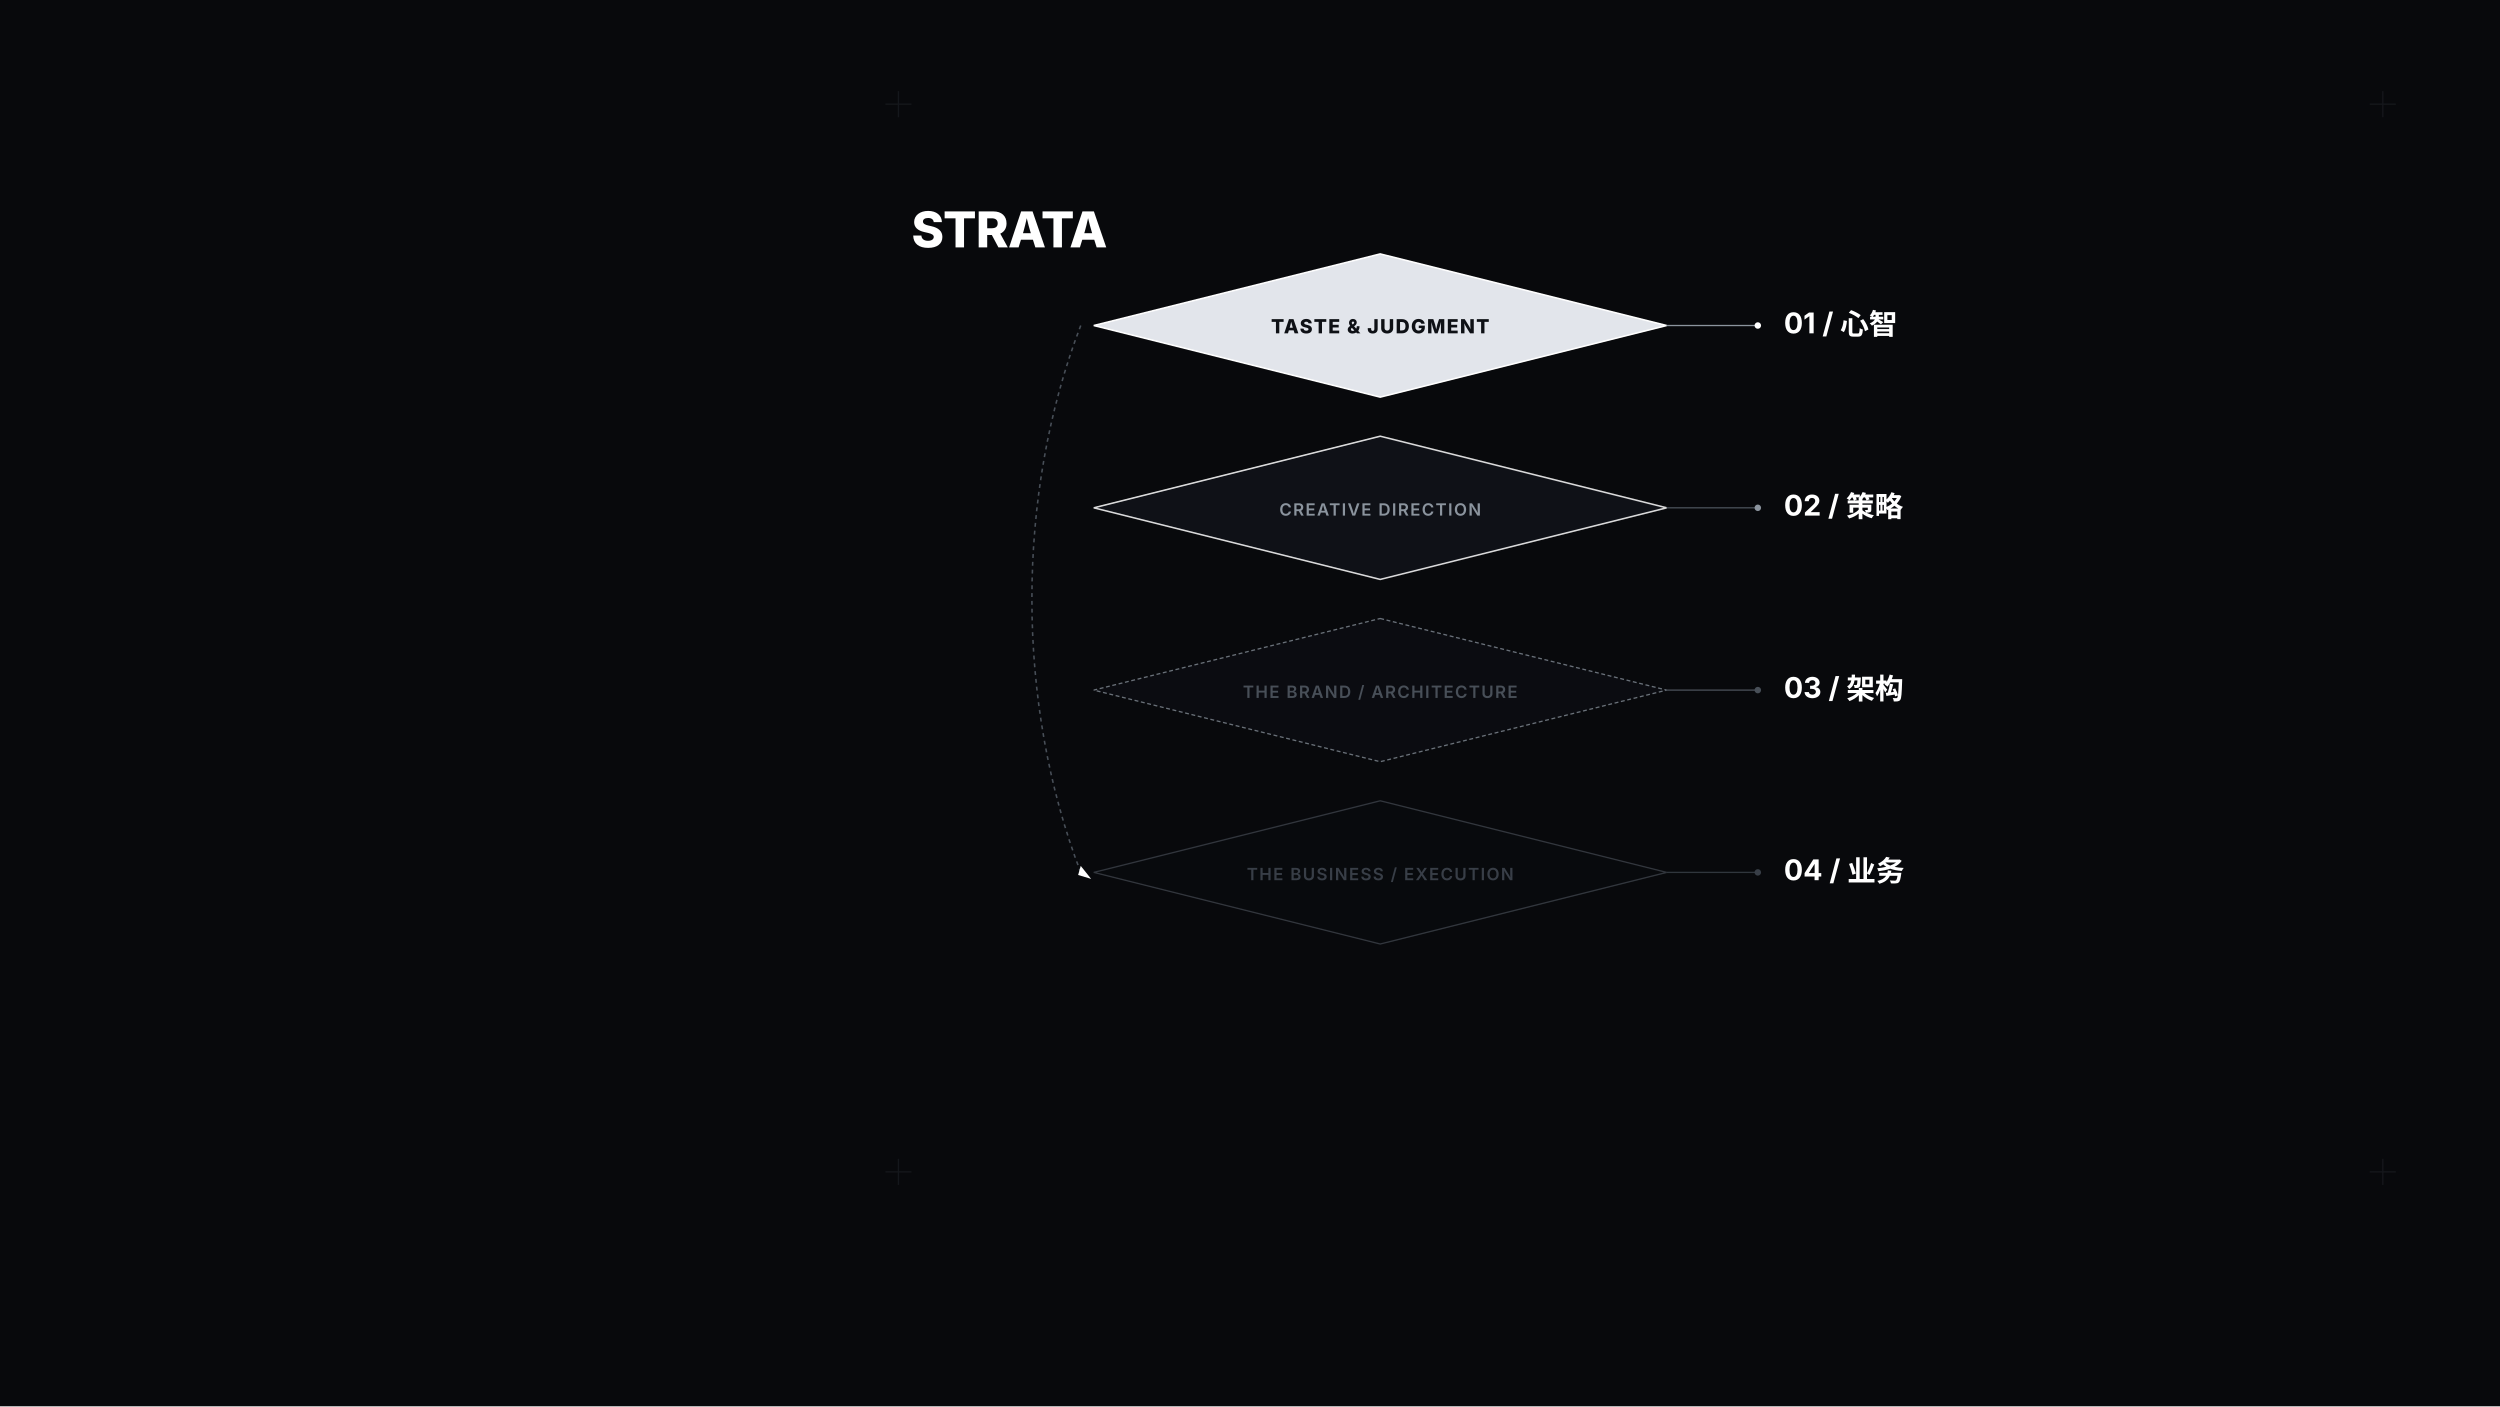
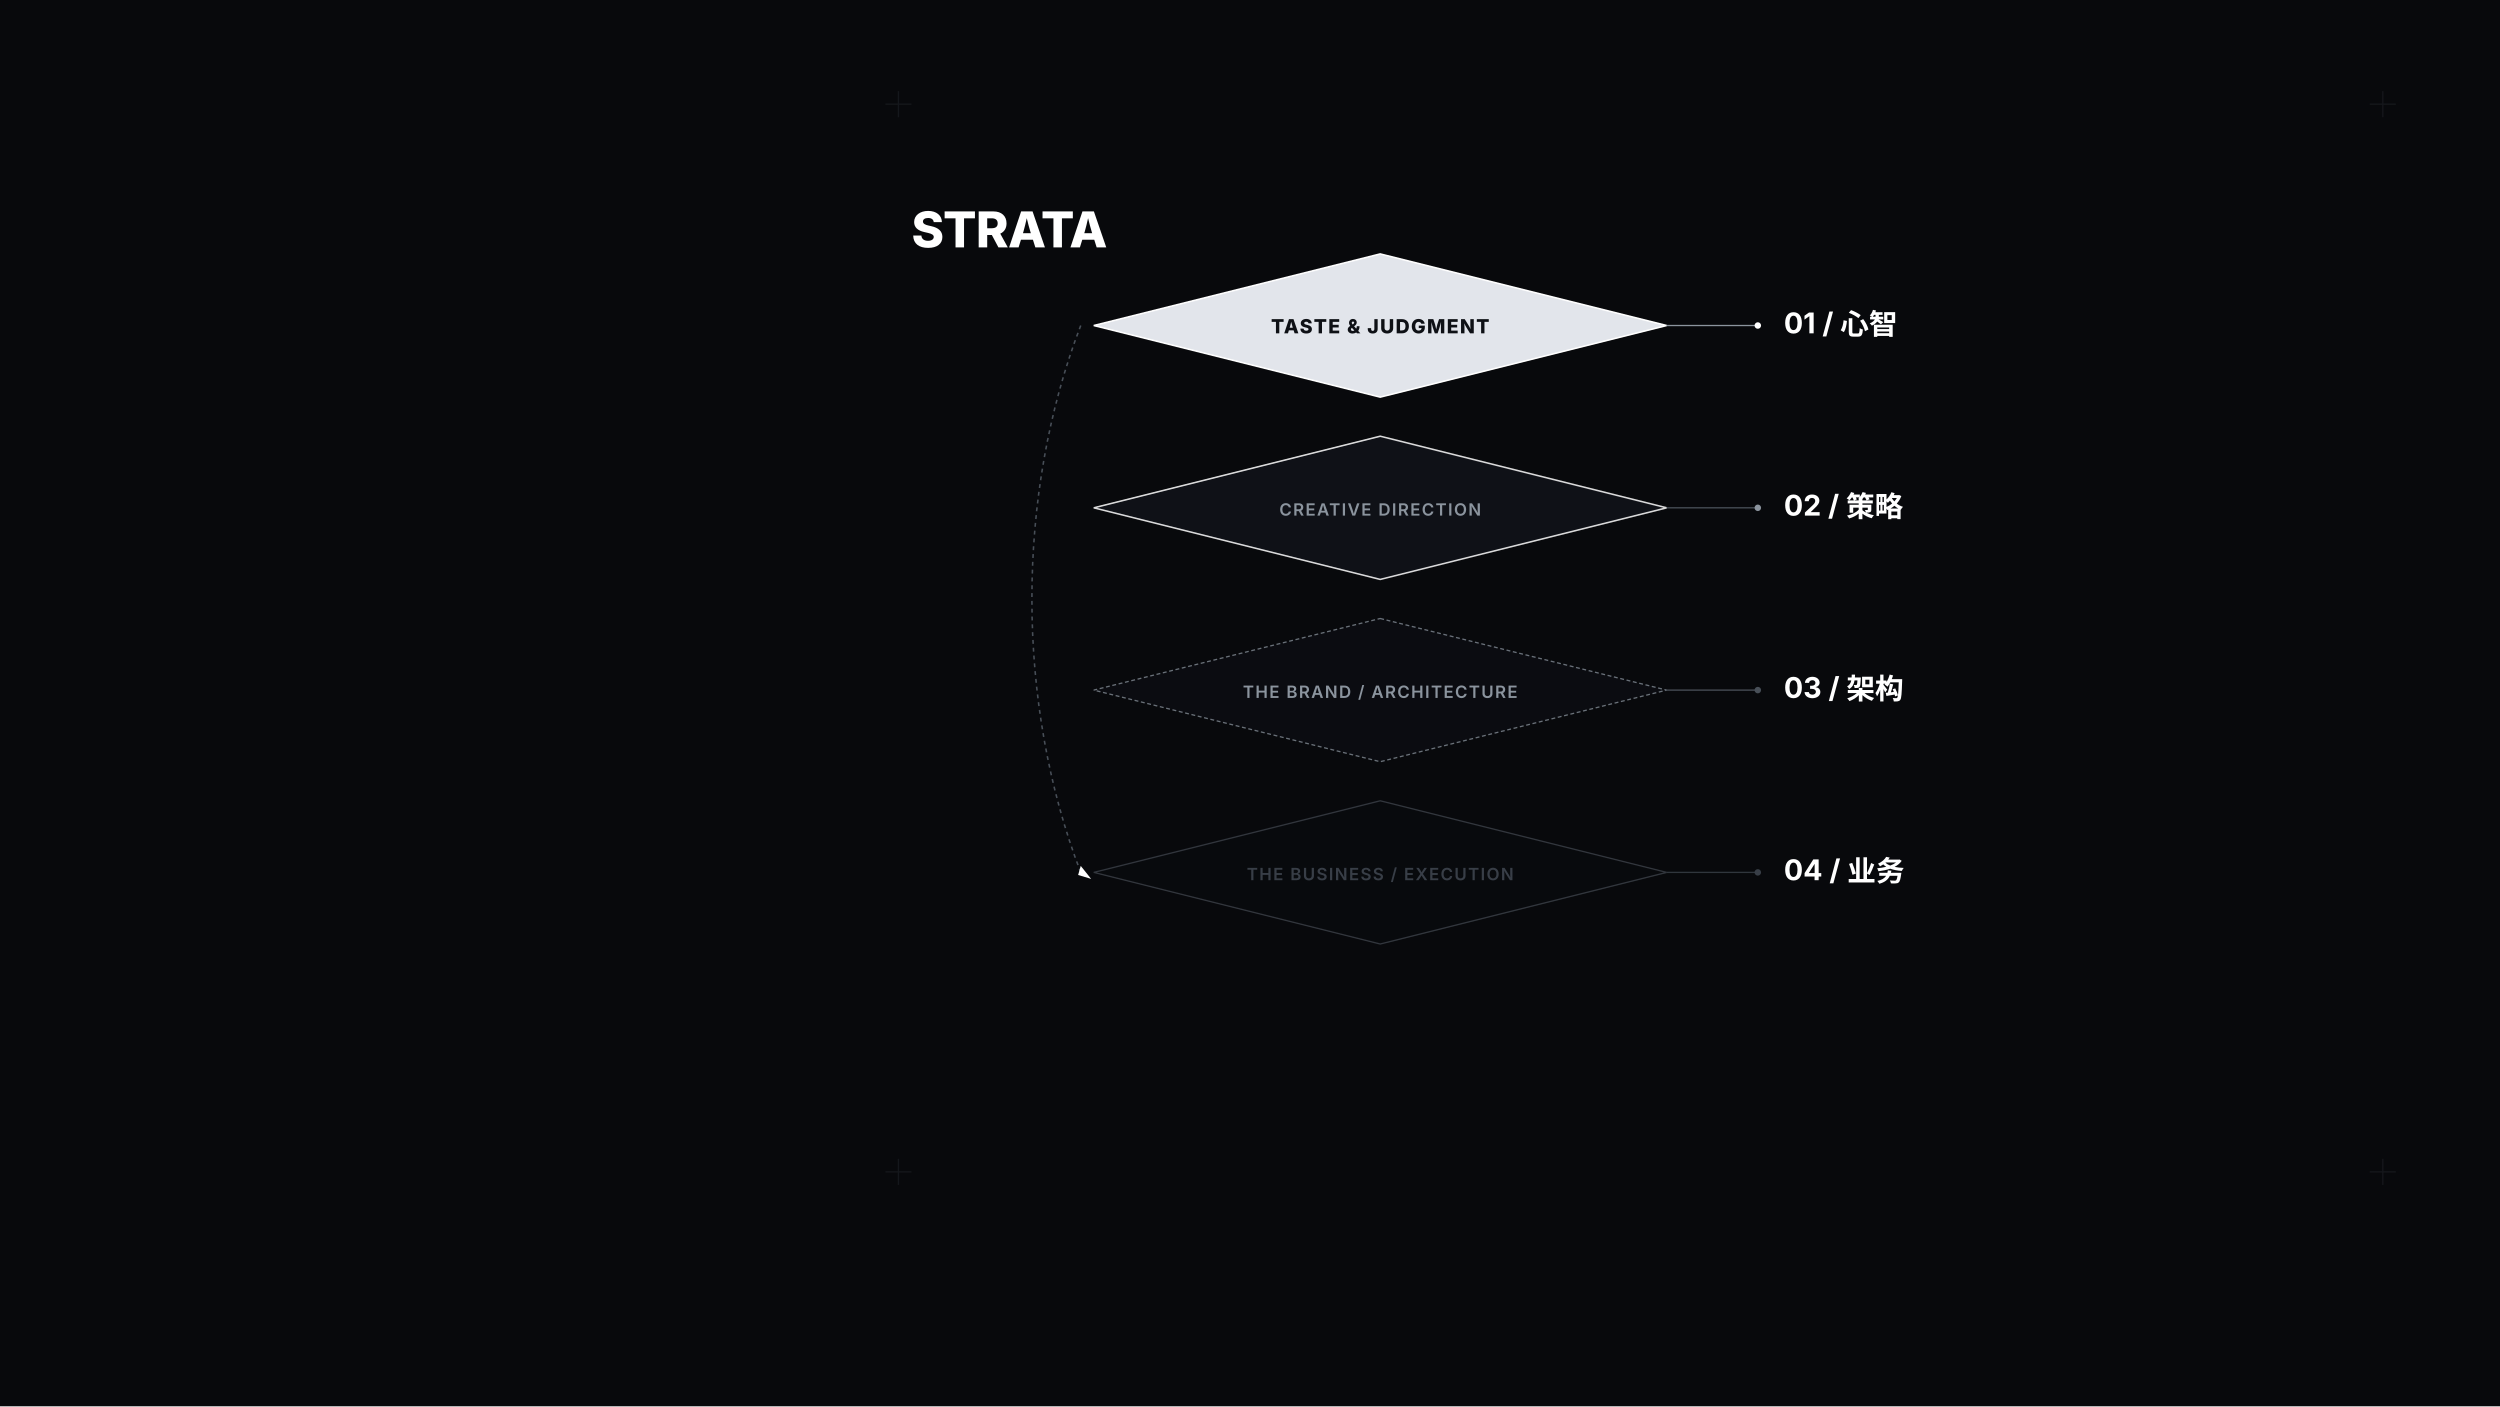
<svg xmlns="http://www.w3.org/2000/svg" viewBox="0 0 1920 1080" width="1920" height="1080">
  <rect width="1920" height="1080" fill="#08090C" />
  <g opacity="0.2">
    <path d="M 680 80 L 700 80 M 690 70 L 690 90" stroke="#484F58" stroke-width="1" />
    <path d="M 1820 80 L 1840 80 M 1830 70 L 1830 90" stroke="#484F58" stroke-width="1" />
    <path d="M 680 900 L 700 900 M 690 890 L 690 910" stroke="#484F58" stroke-width="1" />
    <path d="M 1820 900 L 1840 900 M 1830 890 L 1830 910" stroke="#484F58" stroke-width="1" />
  </g>
  <g id="header-block">
    <text x="700" y="190" font-size="38" font-weight="800" fill="#FFFFFF" font-family="-apple-system, BlinkMacSystemFont, 'SF Pro Display', Inter, sans-serif" letter-spacing="-0.5">STRATA</text>
  </g>
  <g id="isometric-stack">
    <path d="M 830 250 C 780 380, 780 540, 830 670" fill="none" stroke="#484F58" stroke-width="1.2" stroke-dasharray="3 3" />
    <polygon points="830,665 838,675 828,672" fill="#FFFFFF" />
    <g id="iso-plate-01">
      <polygon points="1060,195 1280,250 1060,305 840,250" fill="#E2E5EB" stroke="#FFFFFF" stroke-width="1.2" />
      <text x="1060" y="256" text-anchor="middle" font-size="15" font-weight="800" fill="#0E1015" font-family="-apple-system, BlinkMacSystemFont, 'SF Pro Display', Inter, sans-serif" letter-spacing="1">TASTE &amp; JUDGMENT</text>
      <line x1="1280" y1="250" x2="1350" y2="250" stroke="#8B949E" stroke-width="1" />
      <circle cx="1350" cy="250" r="2.5" fill="#FFFFFF" />
      <text x="1370" y="256" font-size="22" font-weight="700" fill="#FFFFFF" font-family="-apple-system, BlinkMacSystemFont, 'SF Pro Display', Inter, sans-serif">01 / 心智</text>
    </g>
    <g id="iso-plate-02">
      <polygon points="1060,335 1280,390 1060,445 840,390" fill="#101319" stroke="#FFFFFF" stroke-width="1.2" opacity="0.85" />
      <text x="1060" y="396" text-anchor="middle" font-size="13" font-weight="600" fill="#8B949E" font-family="-apple-system, BlinkMacSystemFont, 'SF Pro Display', Inter, sans-serif" letter-spacing="1">CREATIVE DIRECTION</text>
      <line x1="1280" y1="390" x2="1350" y2="390" stroke="#484F58" stroke-width="1" />
      <circle cx="1350" cy="390" r="2.5" fill="#8B949E" />
      <text x="1370" y="396" font-size="22" font-weight="700" fill="#FFFFFF" font-family="-apple-system, BlinkMacSystemFont, 'SF Pro Display', Inter, sans-serif">02 / 策略</text>
    </g>
    <g id="iso-plate-03">
      <polygon points="1060,475 1280,530 1060,585 840,530" fill="#0C0E13" stroke="#8B949E" stroke-width="1" stroke-dasharray="3 2" opacity="0.75" />
-       <text x="1060" y="536" text-anchor="middle" font-size="13" font-weight="600" fill="#484F58" font-family="-apple-system, BlinkMacSystemFont, 'SF Pro Display', Inter, sans-serif" letter-spacing="1">THE BRAND / ARCHITECTURE</text>
+       <text x="1060" y="536" text-anchor="middle" font-size="13" font-weight="600" fill="#8B949E" font-family="-apple-system, BlinkMacSystemFont, 'SF Pro Display', Inter, sans-serif" letter-spacing="1">THE BRAND / ARCHITECTURE</text>
      <line x1="1280" y1="530" x2="1350" y2="530" stroke="#484F58" stroke-width="1" />
      <circle cx="1350" cy="530" r="2.5" fill="#484F58" />
      <text x="1370" y="536" font-size="22" font-weight="700" fill="#FFFFFF" font-family="-apple-system, BlinkMacSystemFont, 'SF Pro Display', Inter, sans-serif">03 / 架构</text>
    </g>
    <g id="iso-plate-04">
      <polygon points="1060,615 1280,670 1060,725 840,670" fill="#080A0E" stroke="#484F58" stroke-width="1" opacity="0.65" />
      <text x="1060" y="676" text-anchor="middle" font-size="13" font-weight="600" fill="#383E47" font-family="-apple-system, BlinkMacSystemFont, 'SF Pro Display', Inter, sans-serif" letter-spacing="1">THE BUSINESS / EXECUTION</text>
      <line x1="1280" y1="670" x2="1350" y2="670" stroke="#30363D" stroke-width="1" />
      <circle cx="1350" cy="670" r="2.5" fill="#383E47" />
      <text x="1370" y="676" font-size="22" font-weight="700" fill="#FFFFFF" font-family="-apple-system, BlinkMacSystemFont, 'SF Pro Display', Inter, sans-serif">04 / 业务</text>
    </g>
  </g>
</svg>
